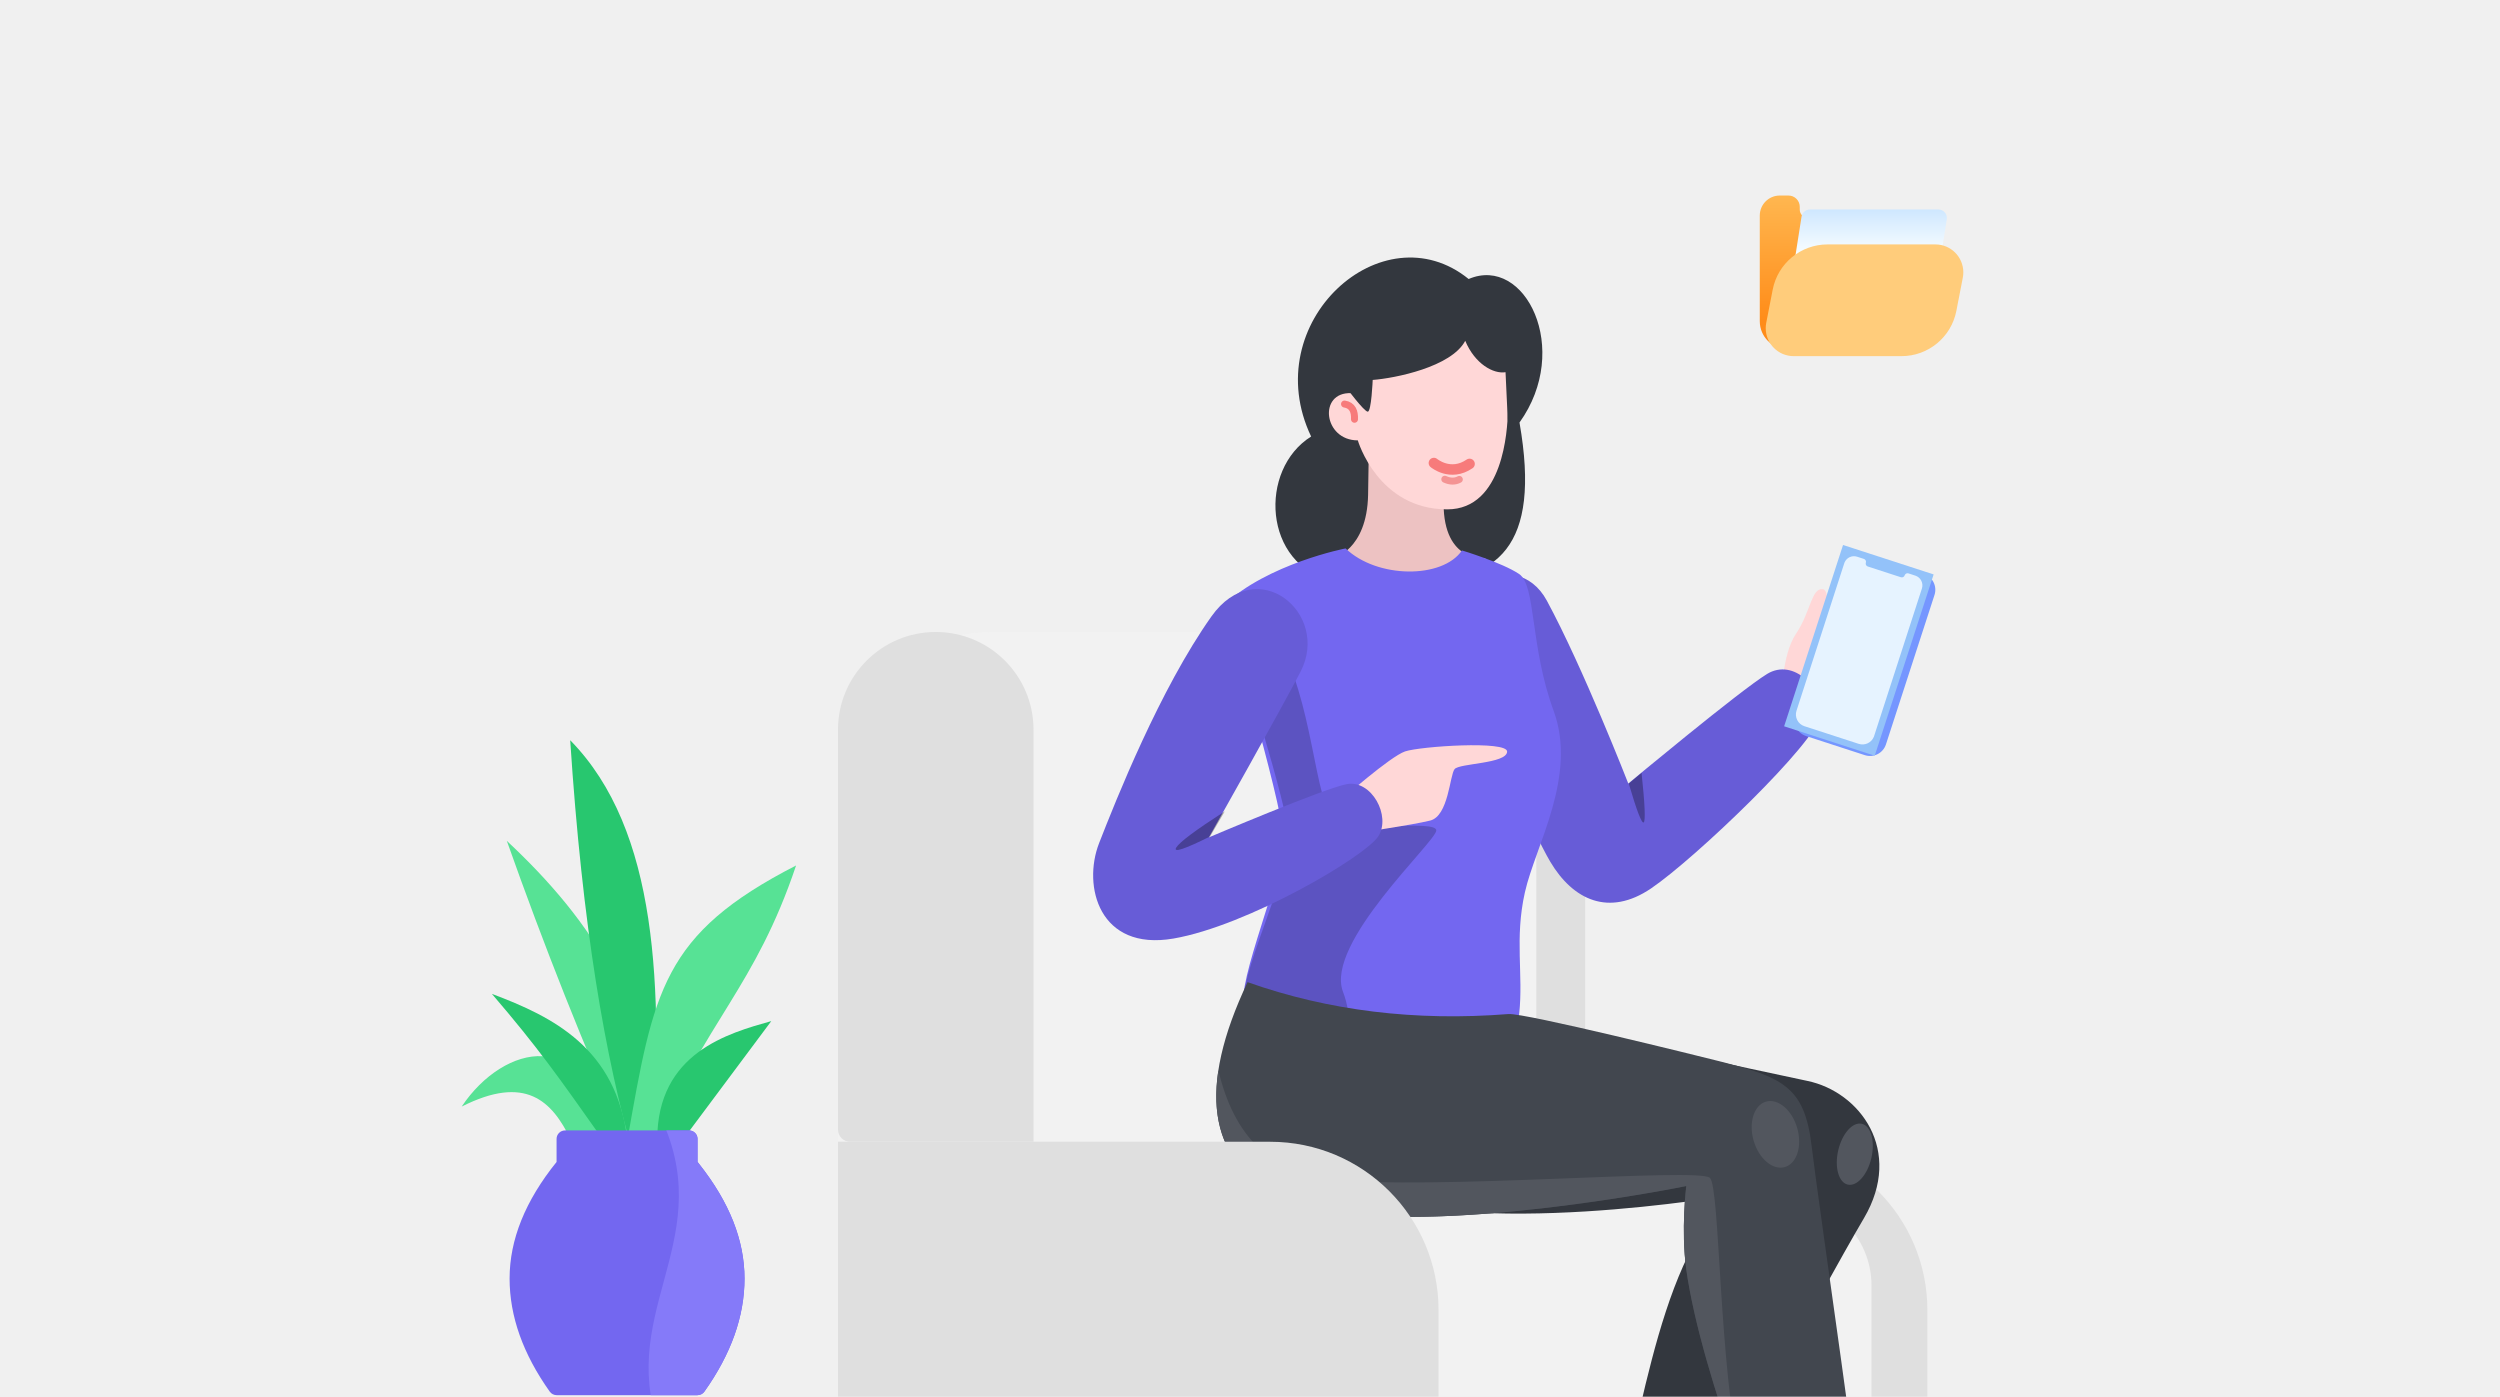
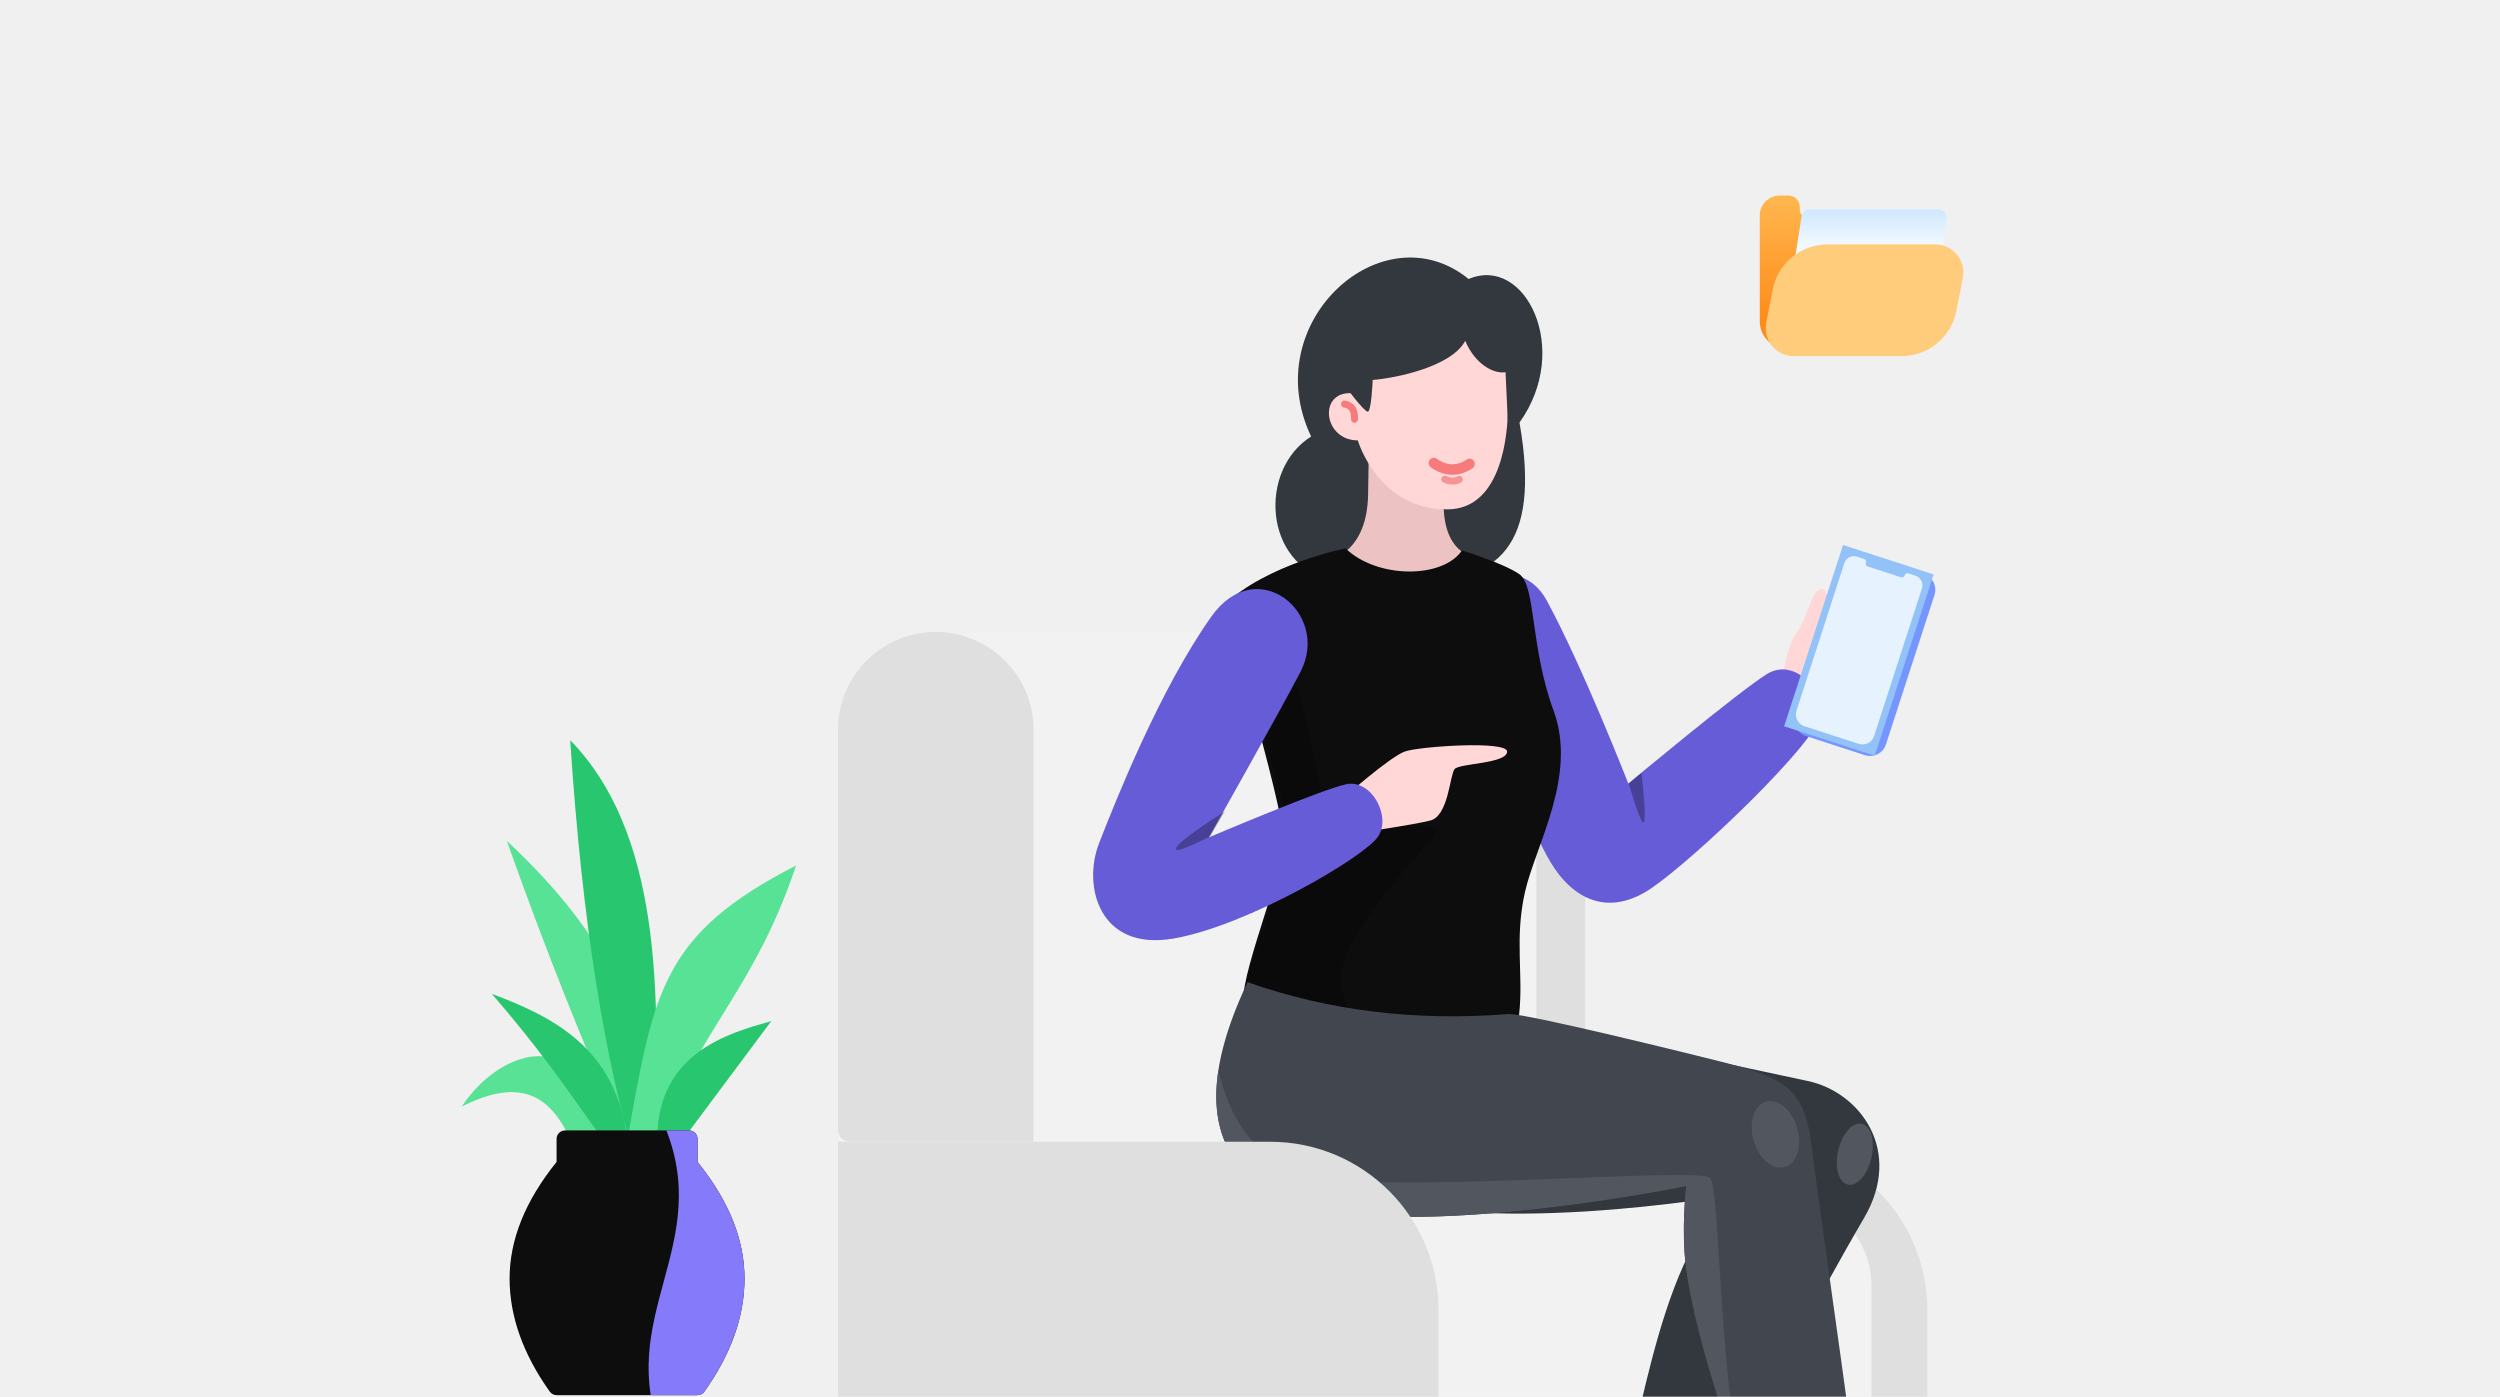
<svg xmlns="http://www.w3.org/2000/svg" xmlns:xlink="http://www.w3.org/1999/xlink" width="358px" height="200px" viewBox="0 0 358 200" version="1.1">
  <defs>
    <path d="M6,0 L352,0 C355.314,-6.08718376e-16 358,2.686 358,6 L358,200 L358,200 L0,200 L0,6 C-4.05812251e-16,2.686 2.686,6.08718376e-16 6,0 Z" id="path-1" />
    <linearGradient x1="50%" y1="81.177%" x2="50%" y2="-34.513%" id="linearGradient-3">
      <stop stop-color="#FF8C19" offset="0%" />
      <stop stop-color="#FFC967" offset="100%" />
    </linearGradient>
    <linearGradient x1="62.11%" y1="31.381%" x2="62.11%" y2="-27.478%" id="linearGradient-4">
      <stop stop-color="#F8FDFF" offset="0%" />
      <stop stop-color="#AAD4FF" offset="100%" />
    </linearGradient>
    <path d="M7.952,0.064 L25.69,0.064 C26.366,0.064 26.914,0.603 26.914,1.268 L26.914,4.578 C31.399,10.144 33.642,15.71 33.642,21.277 C33.642,26.672 31.727,32.066 27.896,37.461 C27.668,37.784 27.293,37.976 26.894,37.976 L6.749,37.976 C6.349,37.976 5.975,37.784 5.746,37.461 C1.915,32.066 0,26.672 0,21.277 C0,15.815 2.159,10.354 6.477,4.893 L6.728,4.578 L6.728,1.268 C6.728,0.603 7.276,0.064 7.952,0.064 Z" id="path-5" />
  </defs>
  <g id="📝-Pages-New" stroke="none" stroke-width="1" fill="none" fill-rule="evenodd">
    <g id="Knowledge-Base" transform="translate(-1052, -791)">
      <g id="Illustration" transform="translate(1052, 791)">
        <mask id="mask-2" fill="white">
          <use xlink:href="#path-1" />
        </mask>
        <g id="Mask" />
        <g mask="url(#mask-2)">
          <g transform="translate(178, 136.5) scale(-1, 1) translate(-178, -136.5) translate(66, 28)">
            <path d="M38.111,135.5 L100,135.5 L100,135.5 L100,201.5 C100,203.709 98.209,205.5 96,205.5 L18,205.5 C15.791,205.5 14,203.709 14,201.5 L14,159.611 C14,146.295 24.795,135.5 38.111,135.5 Z" id="Rectangle" fill="#DFDFDF" />
            <path d="M86.58,62.796 L100,62.5 L100,62.5 L100,142.5 L63,142.5 L63,86.901 C63,73.792 73.474,63.084 86.58,62.796 Z" id="Rectangle" fill="#DFDFDF" />
            <path d="M94.111,62.5 L148.16,62.5 C160.222,62.5 170,72.278 170,84.34 L170,141.753 C170,142.718 169.218,143.5 168.253,143.5 L70,143.5 L70,143.5 L70,86.611 C70,73.295 80.795,62.5 94.111,62.5 Z" id="Rectangle" fill="#F2F2F2" />
            <path d="M156,62.5 C163.732,62.5 170,68.768 170,76.5 L170,133.753 C170,134.718 169.218,135.5 168.253,135.5 L142,135.5 L142,135.5 L142,76.5 C142,68.768 148.268,62.5 156,62.5 Z" id="Rectangle" fill="#DFDFDF" />
            <path d="M34.6,143.5 L96,143.5 L96,143.5 L96,196.5 L22,196.5 L22,156.1 C22,149.141 27.641,143.5 34.6,143.5 Z" id="Rectangle" fill="#F2F2F2" />
            <g id="Wom1.4" stroke-width="1" fill="none" transform="translate(67, 112.5) scale(-1, 1) translate(-67, -112.5) translate(0, 8.5)">
              <g id="Head" transform="translate(26.64127, 0.378756)">
                <path d="M8.147,46.319 C-1.785,44.004 -2.439,30.361 5.112,25.629 C-2.676,9.292 15.333,-6.928 27.669,3.075 C35.756,-0.389 42.476,13.129 34.951,23.628 C38.106,41.654 31.685,46.314 20.109,46.512 L8.147,46.319 Z" id="Path" fill="#33373E" />
                <path d="M8.271,43.06 C8.271,43.06 13.102,41.925 13.27,34.003 C13.437,26.08 13.32,23.376 13.32,23.376 L23.962,23.184 C23.962,23.184 24.078,32.013 24.08,35.207 C24.084,43.785 30.057,43.06 30.057,43.06 C30.057,43.06 28.815,50.016 19.172,50.558 C11.642,50.983 8.271,43.06 8.271,43.06 Z" id="Path" fill="#EDC2C2" />
                <path d="M10.839,19.42 C6.091,19.236 6.866,26.191 11.797,26.182 C11.797,26.182 14.662,36.062 24.607,36.062 C32.684,36.062 33.209,24.546 33.282,22.249 C33.361,19.8 33.371,11.753 33.371,11.753 L10.654,11.742 L10.839,19.42 Z" id="Path" fill="#FFD7D7" />
                <path d="M22.866,28.633 C22.866,28.633 24.498,31.274 27.688,30.334" id="Path" stroke="#F77B7B" stroke-width="1.5" stroke-linecap="round" transform="translate(25.27694, 29.58442) rotate(-18) translate(-25.27694, -29.58442) " />
                <path d="M24.249,31.785 C24.998,32.099 25.708,32.099 26.329,31.738" id="Path" stroke="#F49494" stroke-linecap="round" transform="translate(25.28918, 31.87678) rotate(2) translate(-25.28918, -31.87678) " />
                <path d="M11.057,23.277 C11.356,22.201 11.224,21.261 10.156,20.832" id="Path-8" stroke="#F77B7B" stroke-linecap="round" transform="translate(10.6761, 22.05471) rotate(-13) translate(-10.6761, -22.05471) " />
                <path d="M10.088,18.56 C10.088,18.56 12.69,22.055 13.217,22.073 C13.744,22.092 13.929,17.529 13.929,17.529 C17.121,17.285 25.199,15.675 27.18,11.924 C28.564,15.234 31.212,16.703 32.951,16.421 L33.281,23.452 L34.093,9.317 L9.451,9.317 L10.088,18.56 Z" id="Path" fill="#33373E" />
              </g>
              <g id="LLeg" transform="translate(30.04037, 107.25)" fill="#33373E">
                <path d="M16.635,0.026 C24.043,0.357 65.276,9.483 72.767,11.034 C80.258,12.584 86.591,20.974 80.879,30.689 C74.463,41.595 57.909,72.567 53.889,79.549 C51.9,83.005 41.864,81.067 44.221,75.267 C48.616,64.455 50.657,37.292 61.861,27.388 C61.861,27.388 24.181,33.951 7.905,26.434 C-3.924,20.969 -1.248,-0.775 16.635,0.026 Z" id="Path" />
              </g>
              <g id="LArm" transform="translate(52.38391, 45.76)">
                <path d="M46.782,17.675 C46.782,17.675 46.699,11.643 48.807,8.49 C50.916,5.338 50.999,1.989 52.595,2.099 C54.191,2.208 52.611,9.992 52.611,9.992 C52.611,9.992 54.636,9.218 56.09,8.239 C57.545,7.26 61.955,2.432 62.986,3.288 C64.734,4.745 61.919,12.967 60.386,14.61 C58.848,16.255 50.445,21.661 50.445,21.661 L46.782,17.675 Z" id="Path" fill="#FFD7D7" />
                <path d="M1.256,14.061 C4.702,22.06 11.012,36.754 13.613,41.138 C16.873,46.628 22.014,49.047 28.033,44.973 C34.357,40.693 51.771,23.999 52.282,20.217 C52.788,16.435 48.526,11.898 44.669,14.247 C40.812,16.596 24.787,29.942 24.787,29.942 C24.787,29.942 18.32,13.351 13.117,3.74 C8.611,-4.575 -3.99,1.9 1.256,14.061 Z" id="Path" fill="#675CD7" />
                <path d="M24.854,29.951 C26.012,33.882 26.726,35.733 26.997,35.506 C27.268,35.278 27.164,32.913 26.687,28.41 L24.854,29.951 Z" id="Path" fill-opacity="0.303" fill="#000000" />
              </g>
              <g id="PhoneMini4" transform="translate(110.3976, 56.90821) scale(-1, 1) rotate(-18) translate(-110.3976, -56.90821) translate(102.3976, 42.40821)">
                <g id="Group-3" transform="translate(0, 0)">
                  <path d="M2.834,1.009 L11.674,1.009 C12.999,1.009 14.074,2.083 14.074,3.409 L14.074,25.909 C14.074,27.234 12.999,28.309 11.674,28.309 L2.834,28.309 C1.509,28.309 0.434,27.234 0.434,25.909 L0.434,3.409 C0.434,2.083 1.509,1.009 2.834,1.009 Z" id="Rectangle" fill="#7596FF" fill-rule="nonzero" />
                  <rect id="Rectangle" fill="#93C2F9" x="1.461" y="0.65" width="13.64" height="27.3" />
                  <path d="M3.899,1.625 L4.934,1.625 C5.145,1.625 5.32,1.777 5.356,1.977 L5.363,2.055 C5.363,2.292 5.555,2.484 5.793,2.484 L10.781,2.484 C10.991,2.484 11.167,2.332 11.203,2.132 L11.21,2.055 C11.21,1.817 11.402,1.625 11.639,1.625 L12.669,1.625 C13.433,1.625 14.06,2.214 14.121,2.964 L14.126,3.085 L14.126,3.085 L14.106,25.285 C14.104,26.254 13.319,27.038 12.351,27.04 L4.167,27.04 C3.241,27.041 2.482,26.323 2.418,25.412 L2.413,25.287 C2.413,25.286 2.413,25.285 2.415,25.285 L2.434,3.09 C2.435,2.281 3.091,1.625 3.899,1.625 Z" id="Rectangle" fill="#E6F3FF" fill-rule="nonzero" />
                </g>
              </g>
              <g id="Body" transform="translate(19.19922, 42.03301)">
-                 <path d="M0,8.15 C0,8.15 8.305,35.978 8.551,41.246 C8.797,46.514 1.758,61.997 2.957,65.911 C5.72,74.954 40.995,78.848 42.343,66.682 C42.971,61.009 41.663,55.917 43.17,49.231 C44.672,42.546 50.709,32.612 47.285,23.271 C43.861,13.931 44.778,5.29 42.329,3.657 C39.88,2.024 34.156,0.289 34.156,0.289 C31.372,4.389 21.973,4.329 17.489,-4.61852778e-14 C17.489,-4.61852778e-14 6.348,2.163 0,8.15 Z" id="Path" fill="#7367F0" />
+                 <path d="M0,8.15 C0,8.15 8.305,35.978 8.551,41.246 C8.797,46.514 1.758,61.997 2.957,65.911 C5.72,74.954 40.995,78.848 42.343,66.682 C42.971,61.009 41.663,55.917 43.17,49.231 C44.672,42.546 50.709,32.612 47.285,23.271 C43.861,13.931 44.778,5.29 42.329,3.657 C39.88,2.024 34.156,0.289 34.156,0.289 C31.372,4.389 21.973,4.329 17.489,-4.61852778e-14 C17.489,-4.61852778e-14 6.348,2.163 0,8.15 Z" id="Path" fill="#0d0d0d" />
                <path d="M7.442,12.657 C12.978,21.448 12.961,36.755 15.934,38.76 C18.907,40.764 30.479,38.797 30.479,40.385 C30.479,41.972 14.488,56.522 17.113,63.477 C18.487,67.119 18.115,70.377 15.994,73.251 L15.302,73.1 C9.002,71.675 3.936,69.117 2.957,65.911 C1.758,61.997 9.609,46.514 9.363,41.246 C9.154,36.774 2.553,16.046 0.563,9.882 C2.183,7.021 4.476,7.946 7.442,12.657 Z" id="Path" fill-opacity="0.199" fill="#000000" />
              </g>
              <g id="RArm" transform="translate(0, 47.85625)">
                <path d="M36.081,30.158 C36.081,30.158 43.076,23.962 45.217,23.243 C47.359,22.524 59.9,21.661 59.821,23.285 C59.731,25.026 52.995,24.926 52.297,25.782 C51.599,26.638 51.44,32.491 48.802,33.148 C46.169,33.805 38.275,34.938 38.275,34.938 L36.081,30.158 Z" id="Path" fill="#FFD7D7" />
                <path d="M17.471,3.926 C10.102,14.334 3.81,30.189 1.395,36.371 C-1.021,42.552 1.416,51.876 12.036,50.045 C22.637,48.22 39.504,38.3 41.37,35.406 C43.237,32.513 40.401,27.247 36.831,27.937 C33.523,28.574 17.116,35.556 17.116,35.556 C17.116,35.556 27.672,16.832 30.249,11.813 C34.554,3.431 23.963,-5.246 17.471,3.926 Z" id="Path" fill="#675CD7" />
                <path d="M17.283,35.428 C13.598,37.26 11.98,37.792 12.429,37.024 C12.879,36.255 15.2,34.521 19.393,31.821 L17.283,35.428 Z" id="Path" fill-opacity="0.303" fill="#000000" />
              </g>
              <g id="RLeg" transform="translate(17.86184, 104)">
                <path d="M4.789,0.143 C-2.392,15.318 -0.936,25.511 9.154,30.722 C23.792,38.281 67.612,29.341 67.612,29.341 C67.612,29.341 66.829,35.65 67.612,41.277 C69.657,55.972 79.383,80.456 81.441,83.533 C84.286,87.787 92.955,84.579 93.118,81.036 C93.282,77.494 86.583,32.251 85.565,23.623 C84.552,14.995 81.352,13.742 72.008,11.383 C69.862,10.842 44.476,4.528 42.151,4.712 C28.829,5.766 16.375,4.243 4.789,0.143 Z" id="Path" fill="#42474F" />
                <path d="M16.595,28.373 C31.087,29.998 69.453,26.648 70.994,28.17 C72.465,29.624 72.22,54.905 75.52,69.538 L75.018,68.156 C71.914,59.53 68.692,49.038 67.612,41.277 C66.829,35.65 67.612,29.341 67.612,29.341 L65.845,29.683 C57.515,31.249 22.035,37.374 9.154,30.722 C2.175,27.118 -0.673,21.13 0.61,12.759 C2.819,22.221 8.148,27.426 16.595,28.373 Z" id="Path" fill="#52565E" />
                <ellipse id="Oval" fill="#52565E" transform="translate(91.74491, 24.78125) rotate(13) translate(-91.74491, -24.78125) " cx="91.745" cy="24.781" rx="2.436" ry="4.469" />
                <ellipse id="Oval" fill="#52565E" transform="translate(80.37828, 21.9375) rotate(-16) translate(-80.37828, -21.9375) " cx="80.378" cy="21.938" rx="3.248" ry="4.875" />
              </g>
            </g>
            <path d="M108.111,135.5 L170,135.5 L170,135.5 L170,203.753 C170,204.718 169.218,205.5 168.253,205.5 L84,205.5 L84,205.5 L84,159.611 C84,146.295 94.795,135.5 108.111,135.5 Z" id="Rectangle" fill="#DFDFDF" />
            <g id="Group-37" stroke-width="1" fill="none" transform="translate(23, 11.5) scale(-1, 1) translate(-23, -11.5) translate(8, 0)">
              <path d="M2.862,0 L4.11,0 C5.002,5.82428401e-17 5.725,0.723 5.725,1.615 L5.725,2.01 C5.725,2.683 6.271,3.229 6.944,3.229 L22,3.229 C24.209,3.229 26,5.02 26,7.229 L26,18 C26,20.209 24.209,22 22,22 L4,22 C1.791,22 2.705415e-16,20.209 0,18 L0,2.862 C-1.93595067e-16,1.282 1.282,2.90392601e-16 2.862,0 Z" id="Rectangle" fill="url(#linearGradient-3)" />
              <path d="M7.184,2 L25.574,2 C26.248,2 26.794,2.546 26.794,3.219 C26.794,3.283 26.789,3.346 26.779,3.408 L24.021,20.97 C23.928,21.563 23.417,22 22.816,22 L4.426,22 C3.752,22 3.206,21.454 3.206,20.781 C3.206,20.717 3.211,20.654 3.221,20.592 L5.979,3.03 C6.072,2.437 6.583,2 7.184,2 Z" id="Rectangle" fill="url(#linearGradient-4)" />
              <path d="M29.075,11.763 L28.149,16.526 C27.419,20.285 24.126,23 20.296,23 L4.852,23 C2.643,23 0.852,21.209 0.852,19 C0.852,18.744 0.876,18.489 0.925,18.237 L1.851,13.474 C2.581,9.715 5.874,7 9.704,7 L25.148,7 C27.357,7 29.148,8.791 29.148,11 C29.148,11.256 29.124,11.511 29.075,11.763 Z" id="Rectangle" fill="#FFCC7B" />
            </g>
            <g id="Group-79" stroke-width="1" fill="none" transform="translate(176, 78)">
              <g id="Group-86">
                <path d="M23.979,58.234 C30.346,43.991 36.13,29.363 41.424,14.412 C29.228,25.78 19.744,39.63 21.095,58.234 L23.979,58.234 Z" id="Path-113" fill="#57E295" />
                <path d="M20.586,59.721 C19.079,35.435 19.718,12.88 32.347,0 C30.605,26.665 27.346,45.45 23.219,59.721 L20.586,59.721 Z" id="Rectangle" fill="#28C76F" />
                <path d="M20.007,57.192 C12.951,40.221 5.861,35.356 2.45563569e-14,17.935 C19.181,27.771 20.383,35.893 24.148,57.192 L20.007,57.192 Z" id="Path-112" fill="#57E295" />
                <path d="M16.209,57.192 L3.551,40.221 C9.665,41.944 19.883,44.735 19.883,57.192 L16.209,57.192 Z" id="Path-114" fill="#28C76F" />
                <path d="M28.048,57.192 L32.271,57.192 C34.954,51.651 38.735,47.837 47.884,52.461 C41.887,43.427 29.583,40.694 28.048,57.192 Z" id="Path-116" fill="#57E295" />
                <path d="M24.164,57.192 L27.675,57.192 C34.12,48.078 36.891,44.106 43.56,36.323 C34.774,39.62 25.756,44.106 24.164,57.192 Z" id="Path-117" fill="#28C76F" />
              </g>
              <g id="Group-85" transform="translate(7.384615, 55.8125)">
                <mask id="mask-6" fill="white">
                  <use xlink:href="#path-5" />
                </mask>
-                 <use id="Rectangle" fill="#7367F0" xlink:href="#path-5" />
+                 <use id="Rectangle" fill="#0d0d0d" xlink:href="#path-5" />
                <path d="M-4.282,-0.978 L11.622,-0.978 C4.008,16.458 19.027,26.784 11.622,44.155 L-4.282,44.155 L-4.282,-0.978 Z" id="Rectangle" fill="#857AF9" mask="url(#mask-6)" />
              </g>
            </g>
          </g>
        </g>
      </g>
    </g>
  </g>
</svg>
